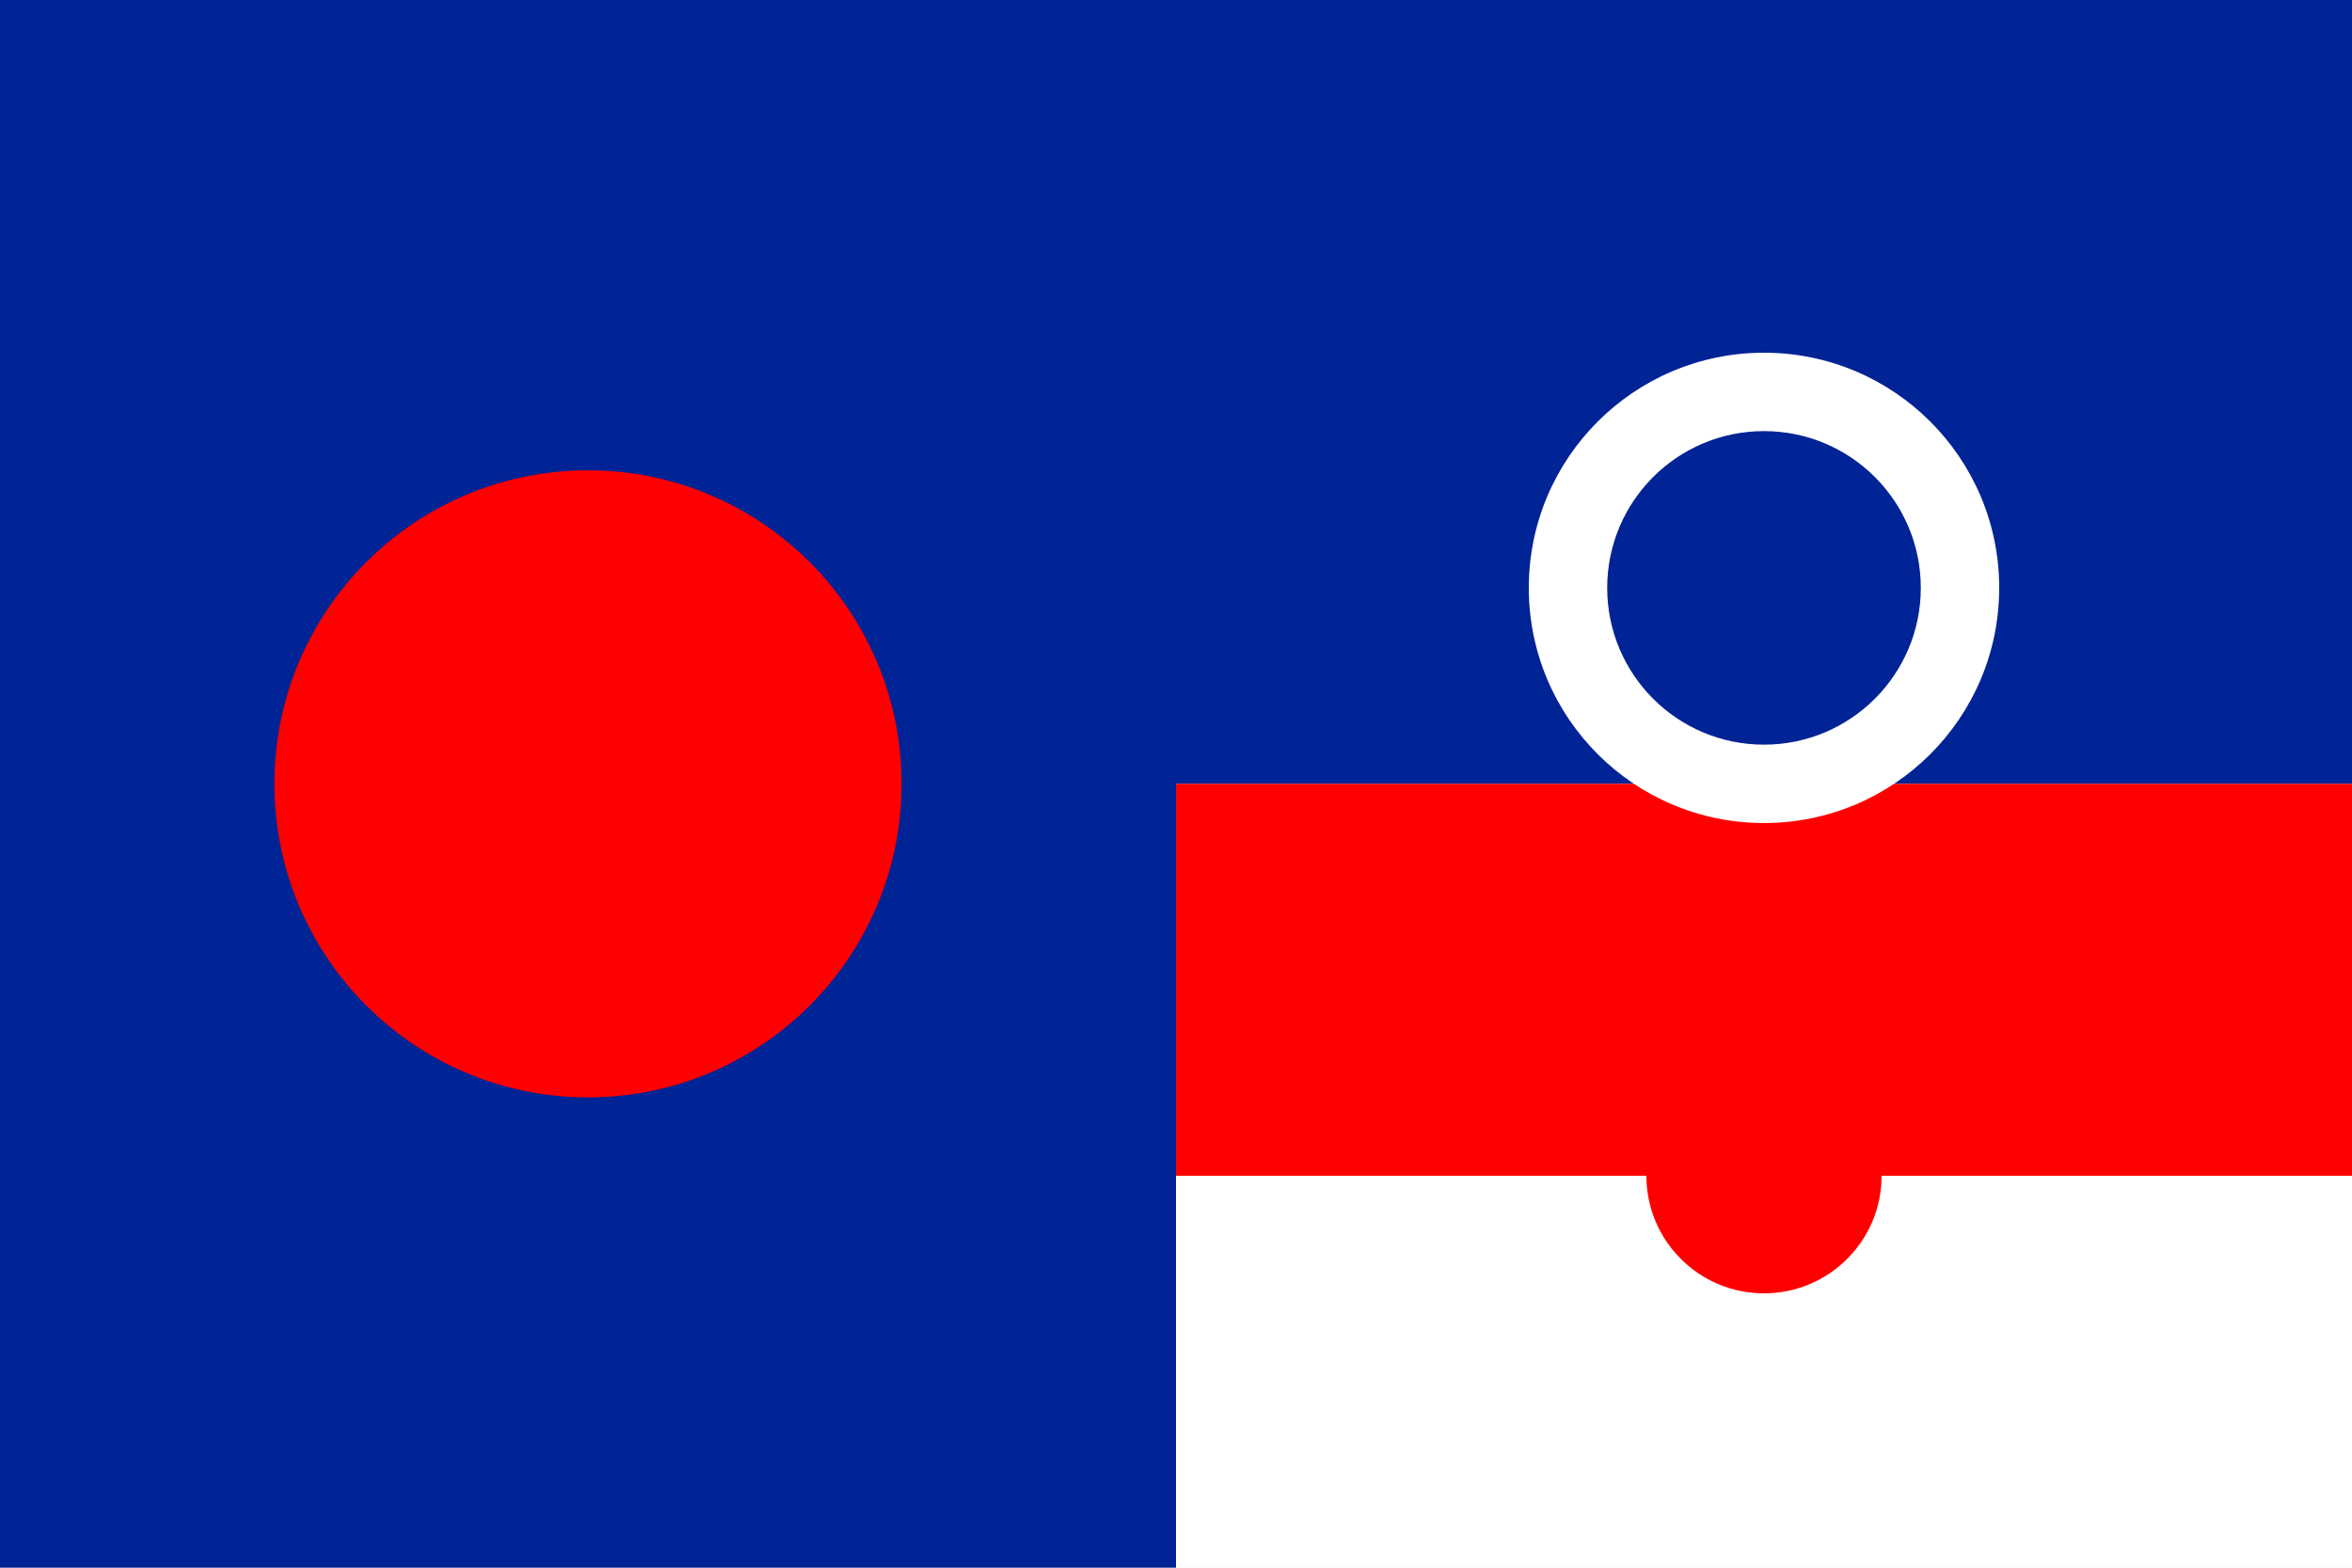
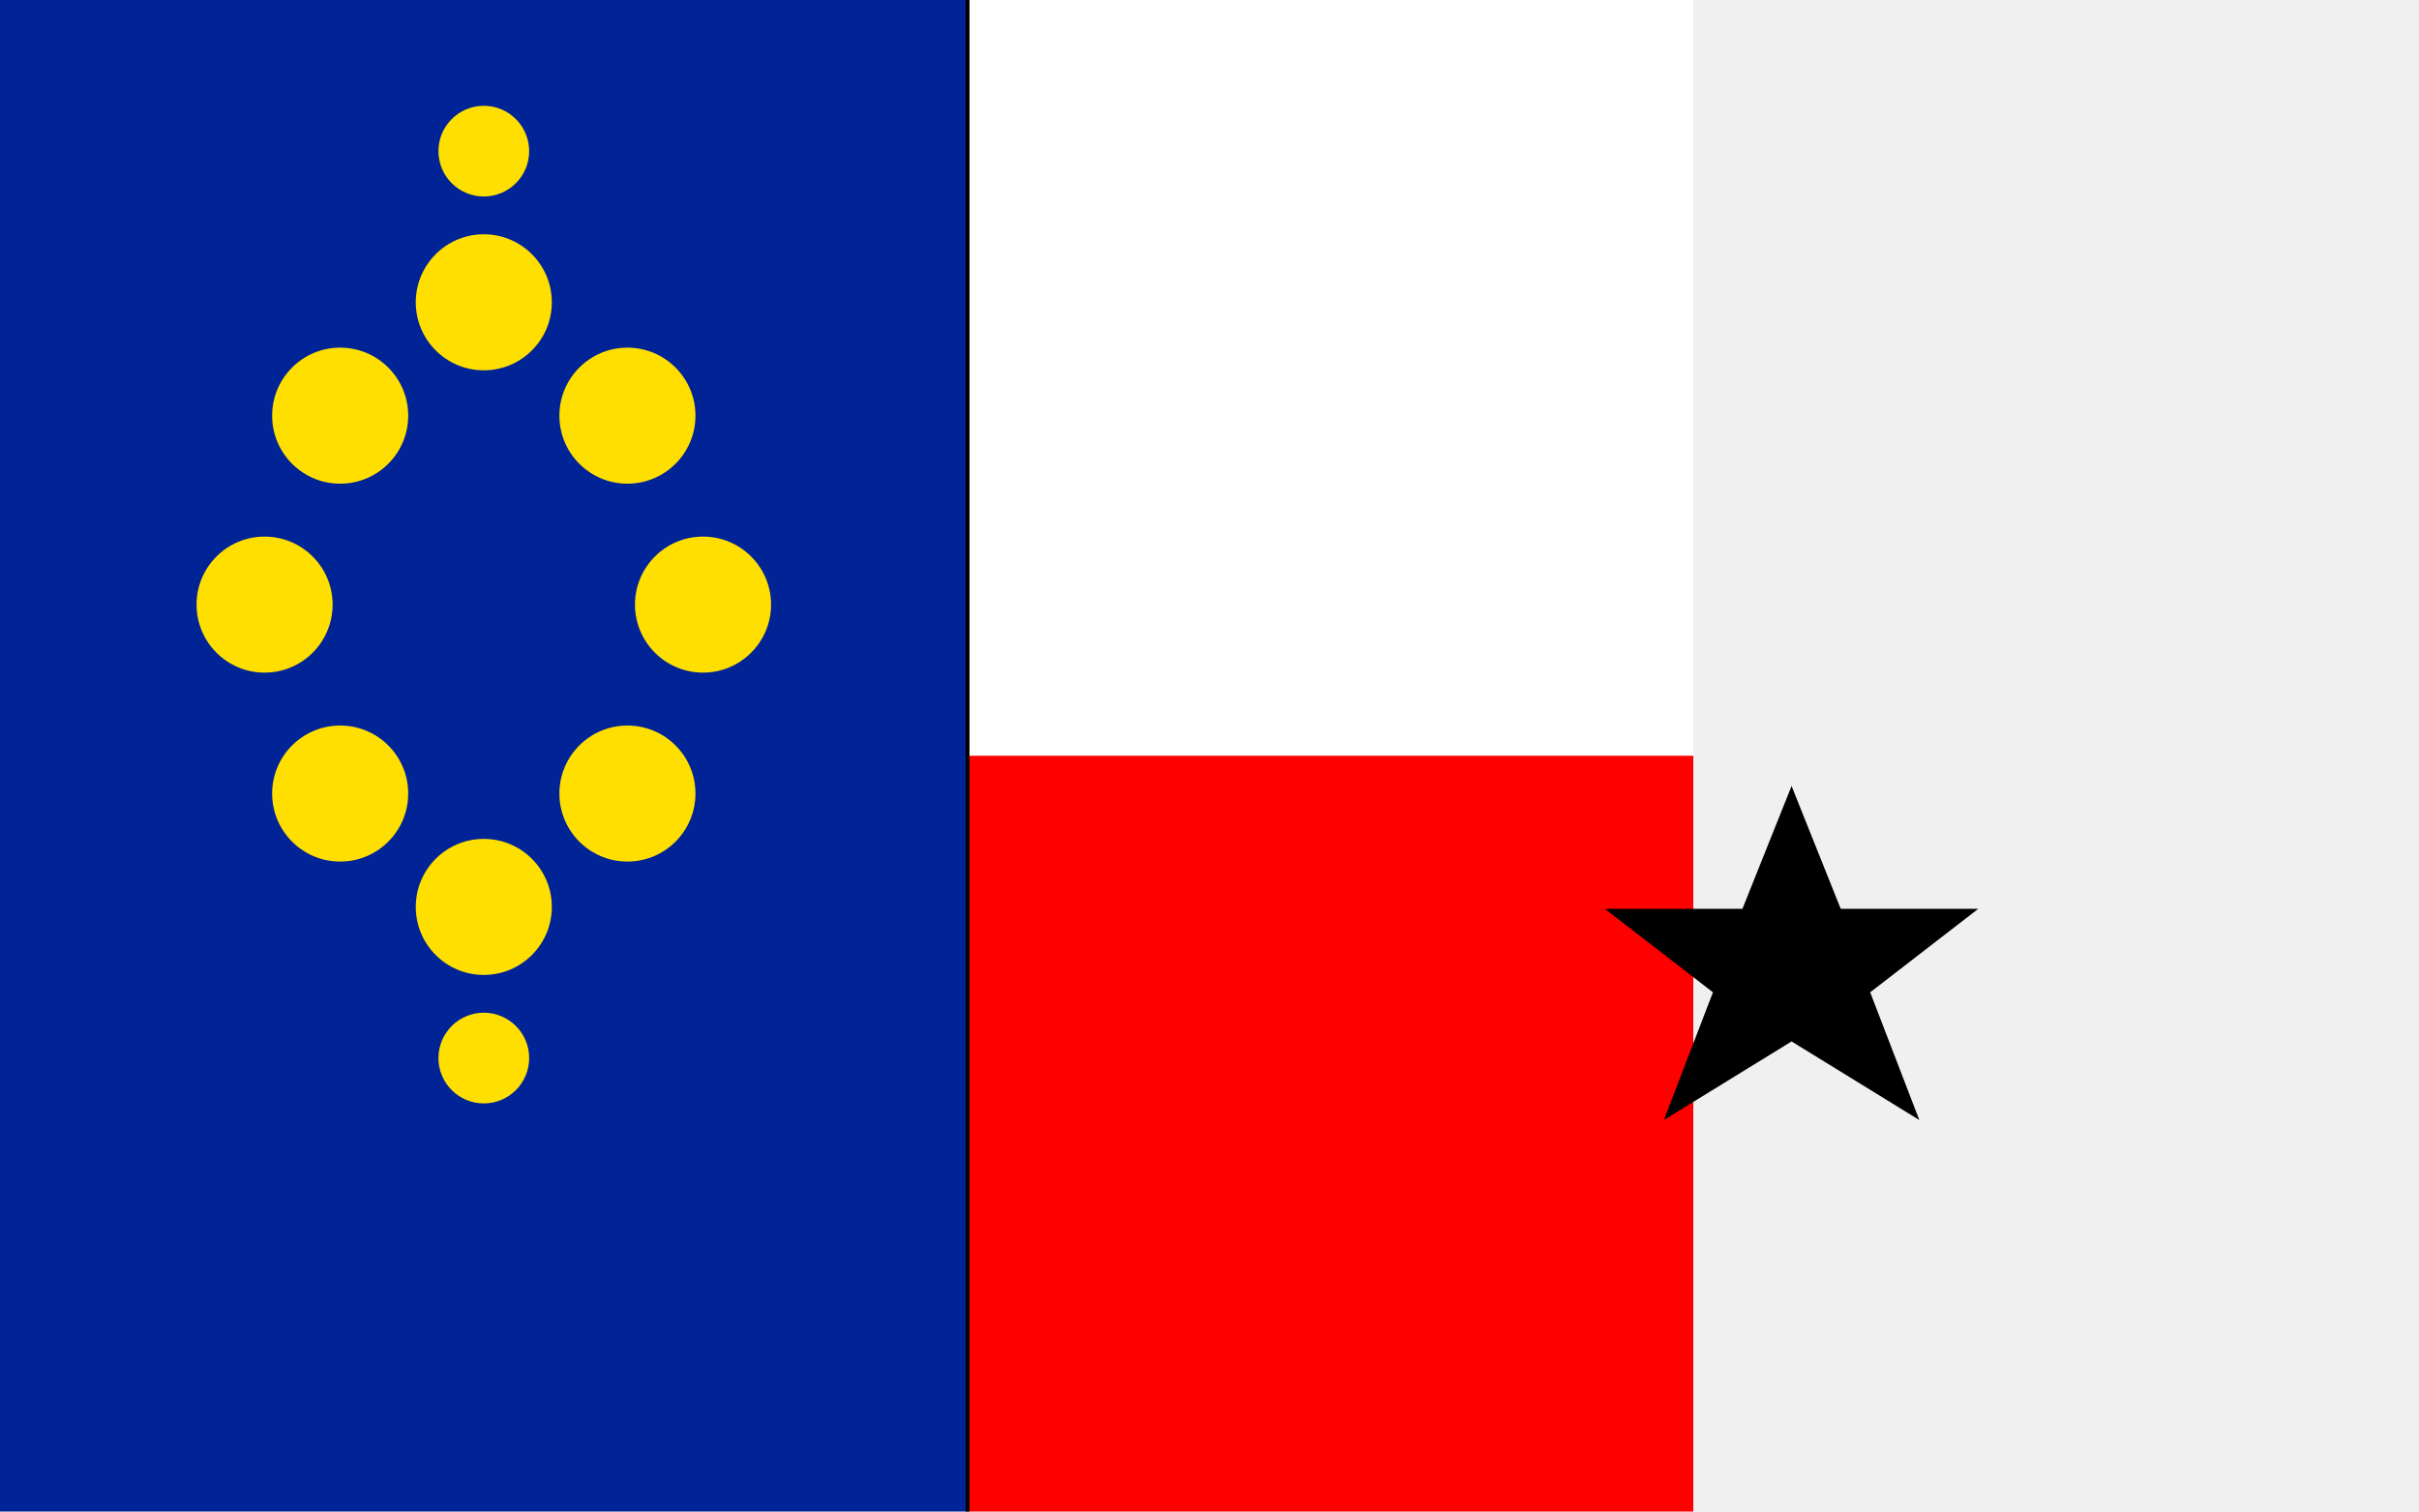
- <svg xmlns="http://www.w3.org/2000/svg" viewBox="0 0 60 40">
-   <rect width="60" height="40" fill="#fff" />
-   <rect width="30" height="40" fill="#002395" />
-   <circle cx="15" cy="20" r="8" fill="#ff0000" />
-   <rect x="30" width="30" height="20" fill="#002395" />
-   <rect x="30" y="20" width="30" height="10" fill="#ff0000" />
-   <circle cx="45" cy="15" r="6" fill="#fff" />
-   <circle cx="45" cy="15" r="4" fill="#002395" />
-   <circle cx="45" cy="30" r="3" fill="#ff0000" />
-   <circle cx="38" cy="25" r="2" fill="#ff0000" />
+ <svg xmlns="http://www.w3.org/2000/svg" width="640" height="400" viewBox="0 0 640 400">
+   <rect width="256" height="400" fill="#002395" />
+   <rect x="256" width="192" height="200" fill="#fff" />
+   <rect x="256" y="200" width="192" height="200" fill="#FF0000" />
+   <line x1="256" y1="0" x2="256" y2="400" stroke="#000" stroke-width="1" />
+   <circle cx="128" cy="80" r="18" fill="#FFDF00" />
+   <circle cx="90" cy="110" r="18" fill="#FFDF00" />
+   <circle cx="70" cy="160" r="18" fill="#FFDF00" />
+   <circle cx="90" cy="210" r="18" fill="#FFDF00" />
+   <circle cx="128" cy="240" r="18" fill="#FFDF00" />
+   <circle cx="166" cy="210" r="18" fill="#FFDF00" />
+   <circle cx="186" cy="160" r="18" fill="#FFDF00" />
+   <circle cx="166" cy="110" r="18" fill="#FFDF00" />
+   <circle cx="128" cy="40" r="12" fill="#FFDF00" />
+   <circle cx="128" cy="280" r="12" fill="#FFDF00" />
+   <polygon points="380,160 390,185 418,185 396,202 406,228 380,212 354,228 364,202 342,185 370,185" fill="#000" transform="translate(-20, 0) scale(1.3)" />
</svg>
